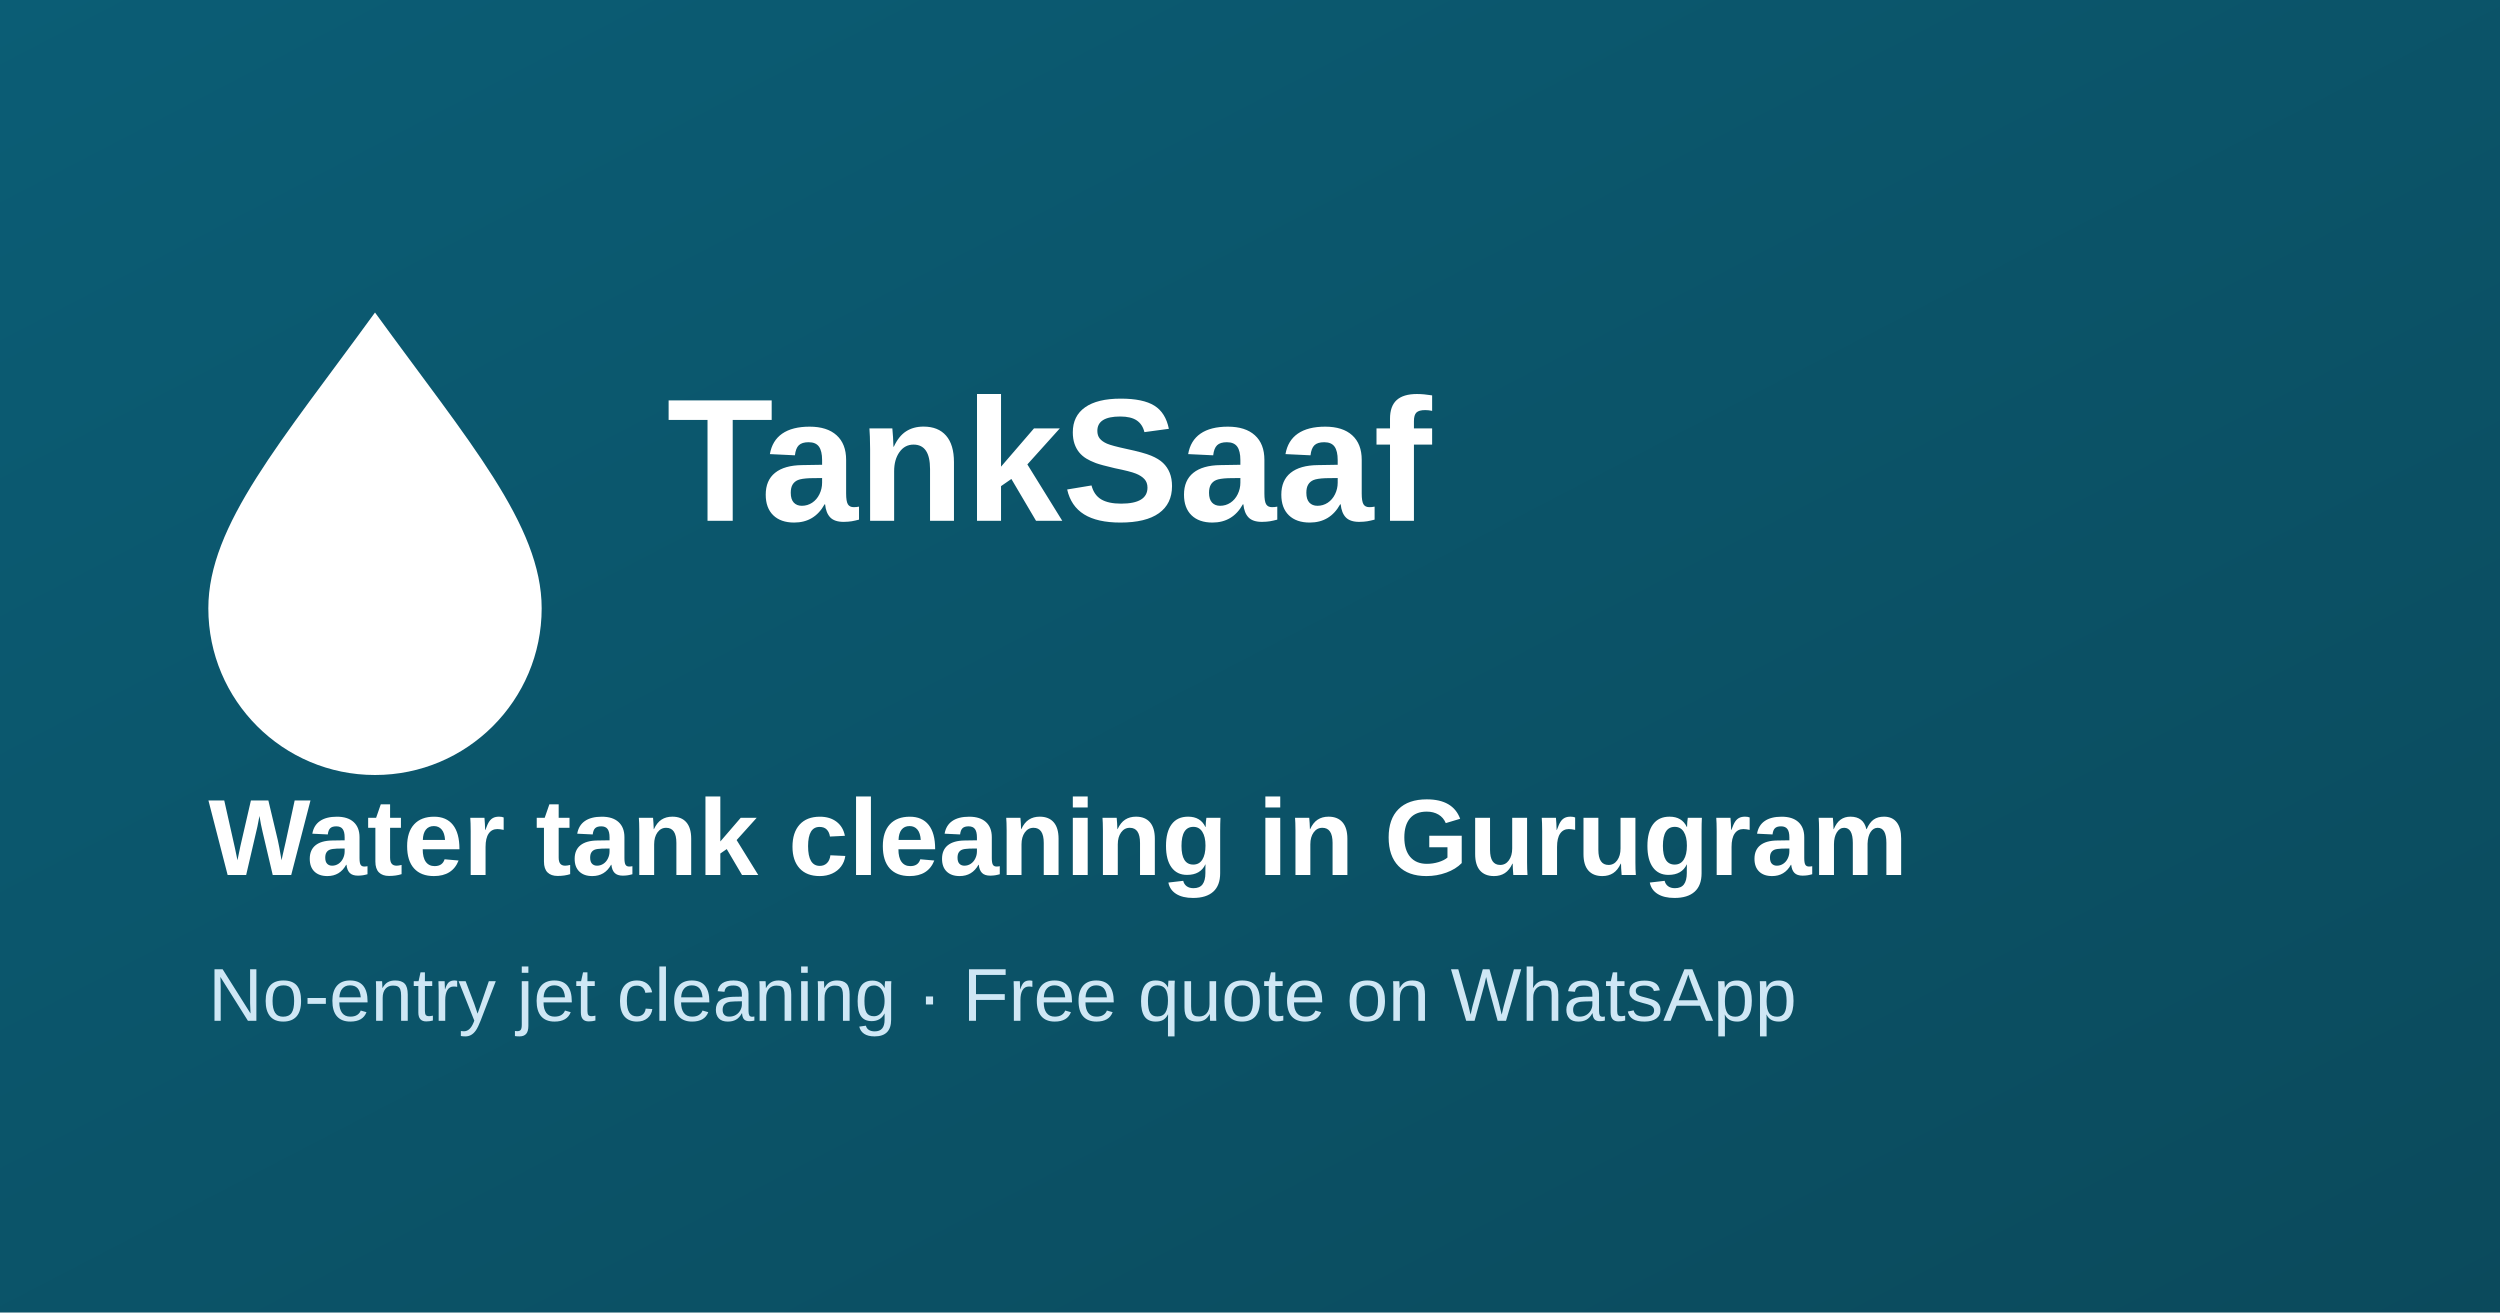
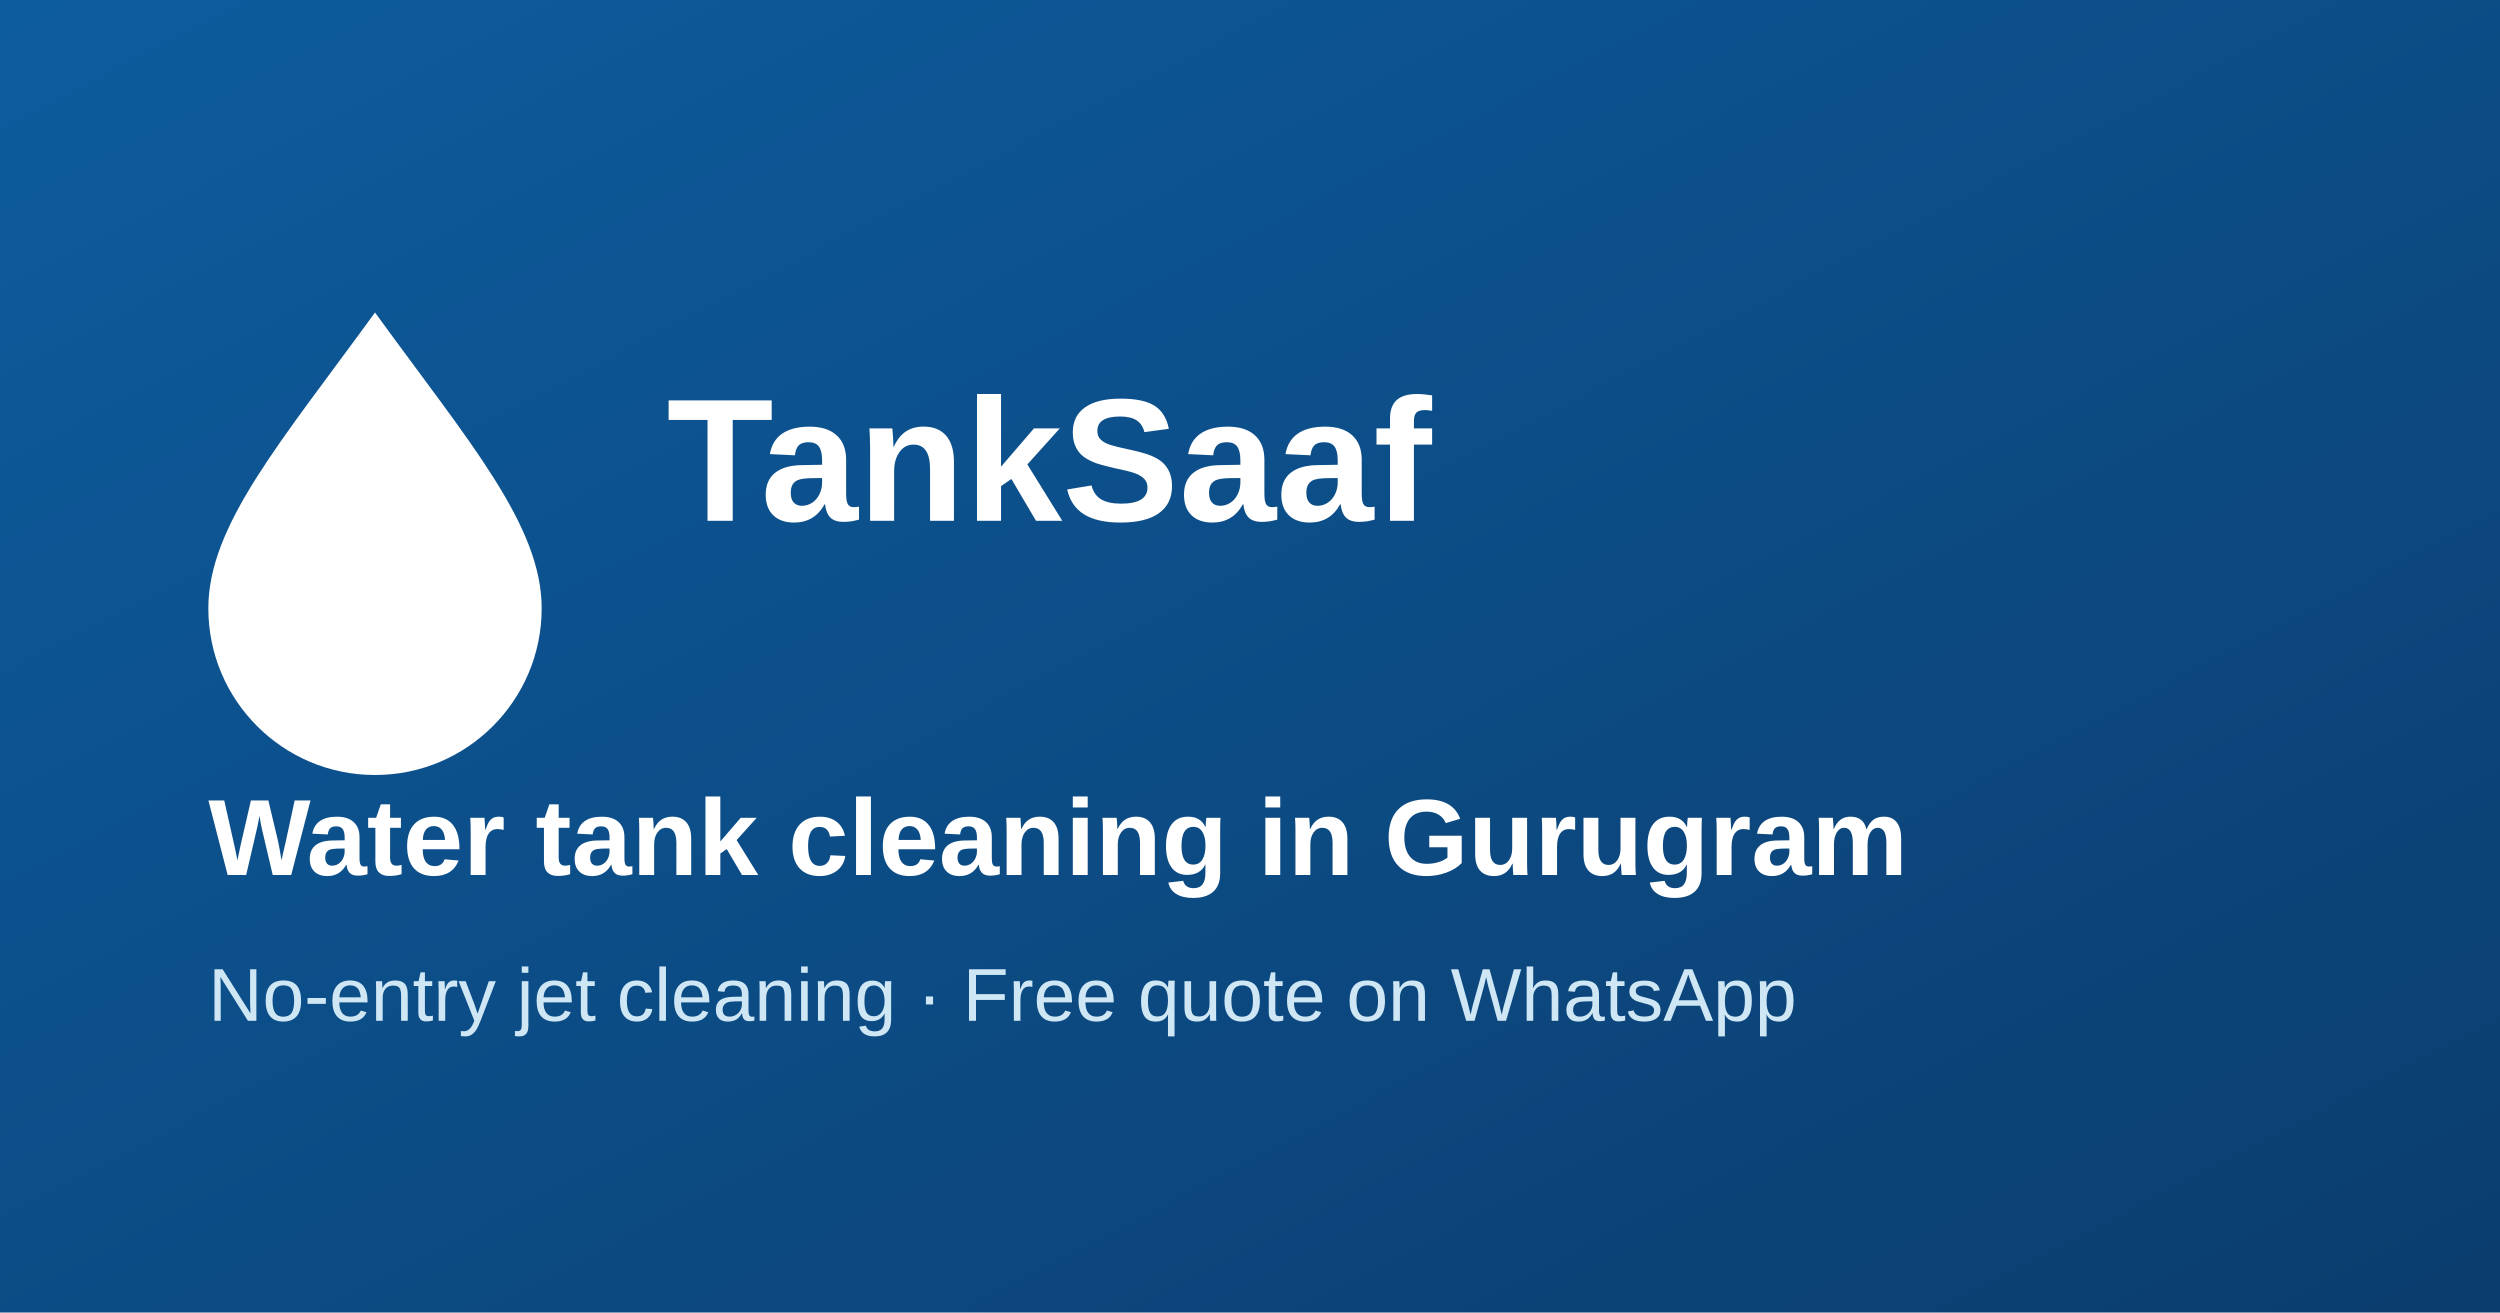
<svg xmlns="http://www.w3.org/2000/svg" width="1200" height="630" viewBox="0 0 1200 630">
  <defs>
    <linearGradient id="g" x1="0" y1="0" x2="1" y2="1">
-       <stop offset="0" stop-color="#0b5d75" />
-       <stop offset="1" stop-color="#0b4a5c" />
+       <stop offset="0" stop-color="#0d5c9e" />
+       <stop offset="1" stop-color="#0b3d6e" />
    </linearGradient>
  </defs>
  <rect width="1200" height="630" fill="url(#g)" />
  <path d="M180 150c45 62 80 102 80 142a80 80 0 0 1-160 0c0-40 35-80 80-142z" fill="#fff" />
  <text x="320" y="250" font-family="Arial, sans-serif" font-size="84" font-weight="800" fill="#fff">TankSaaf</text>
  <text x="100" y="420" font-family="Arial, sans-serif" font-size="52" font-weight="700" fill="#fff">Water tank cleaning in Gurugram</text>
  <text x="100" y="490" font-family="Arial, sans-serif" font-size="36" fill="#cfe7f5">No-entry jet cleaning · Free quote on WhatsApp</text>
</svg>
